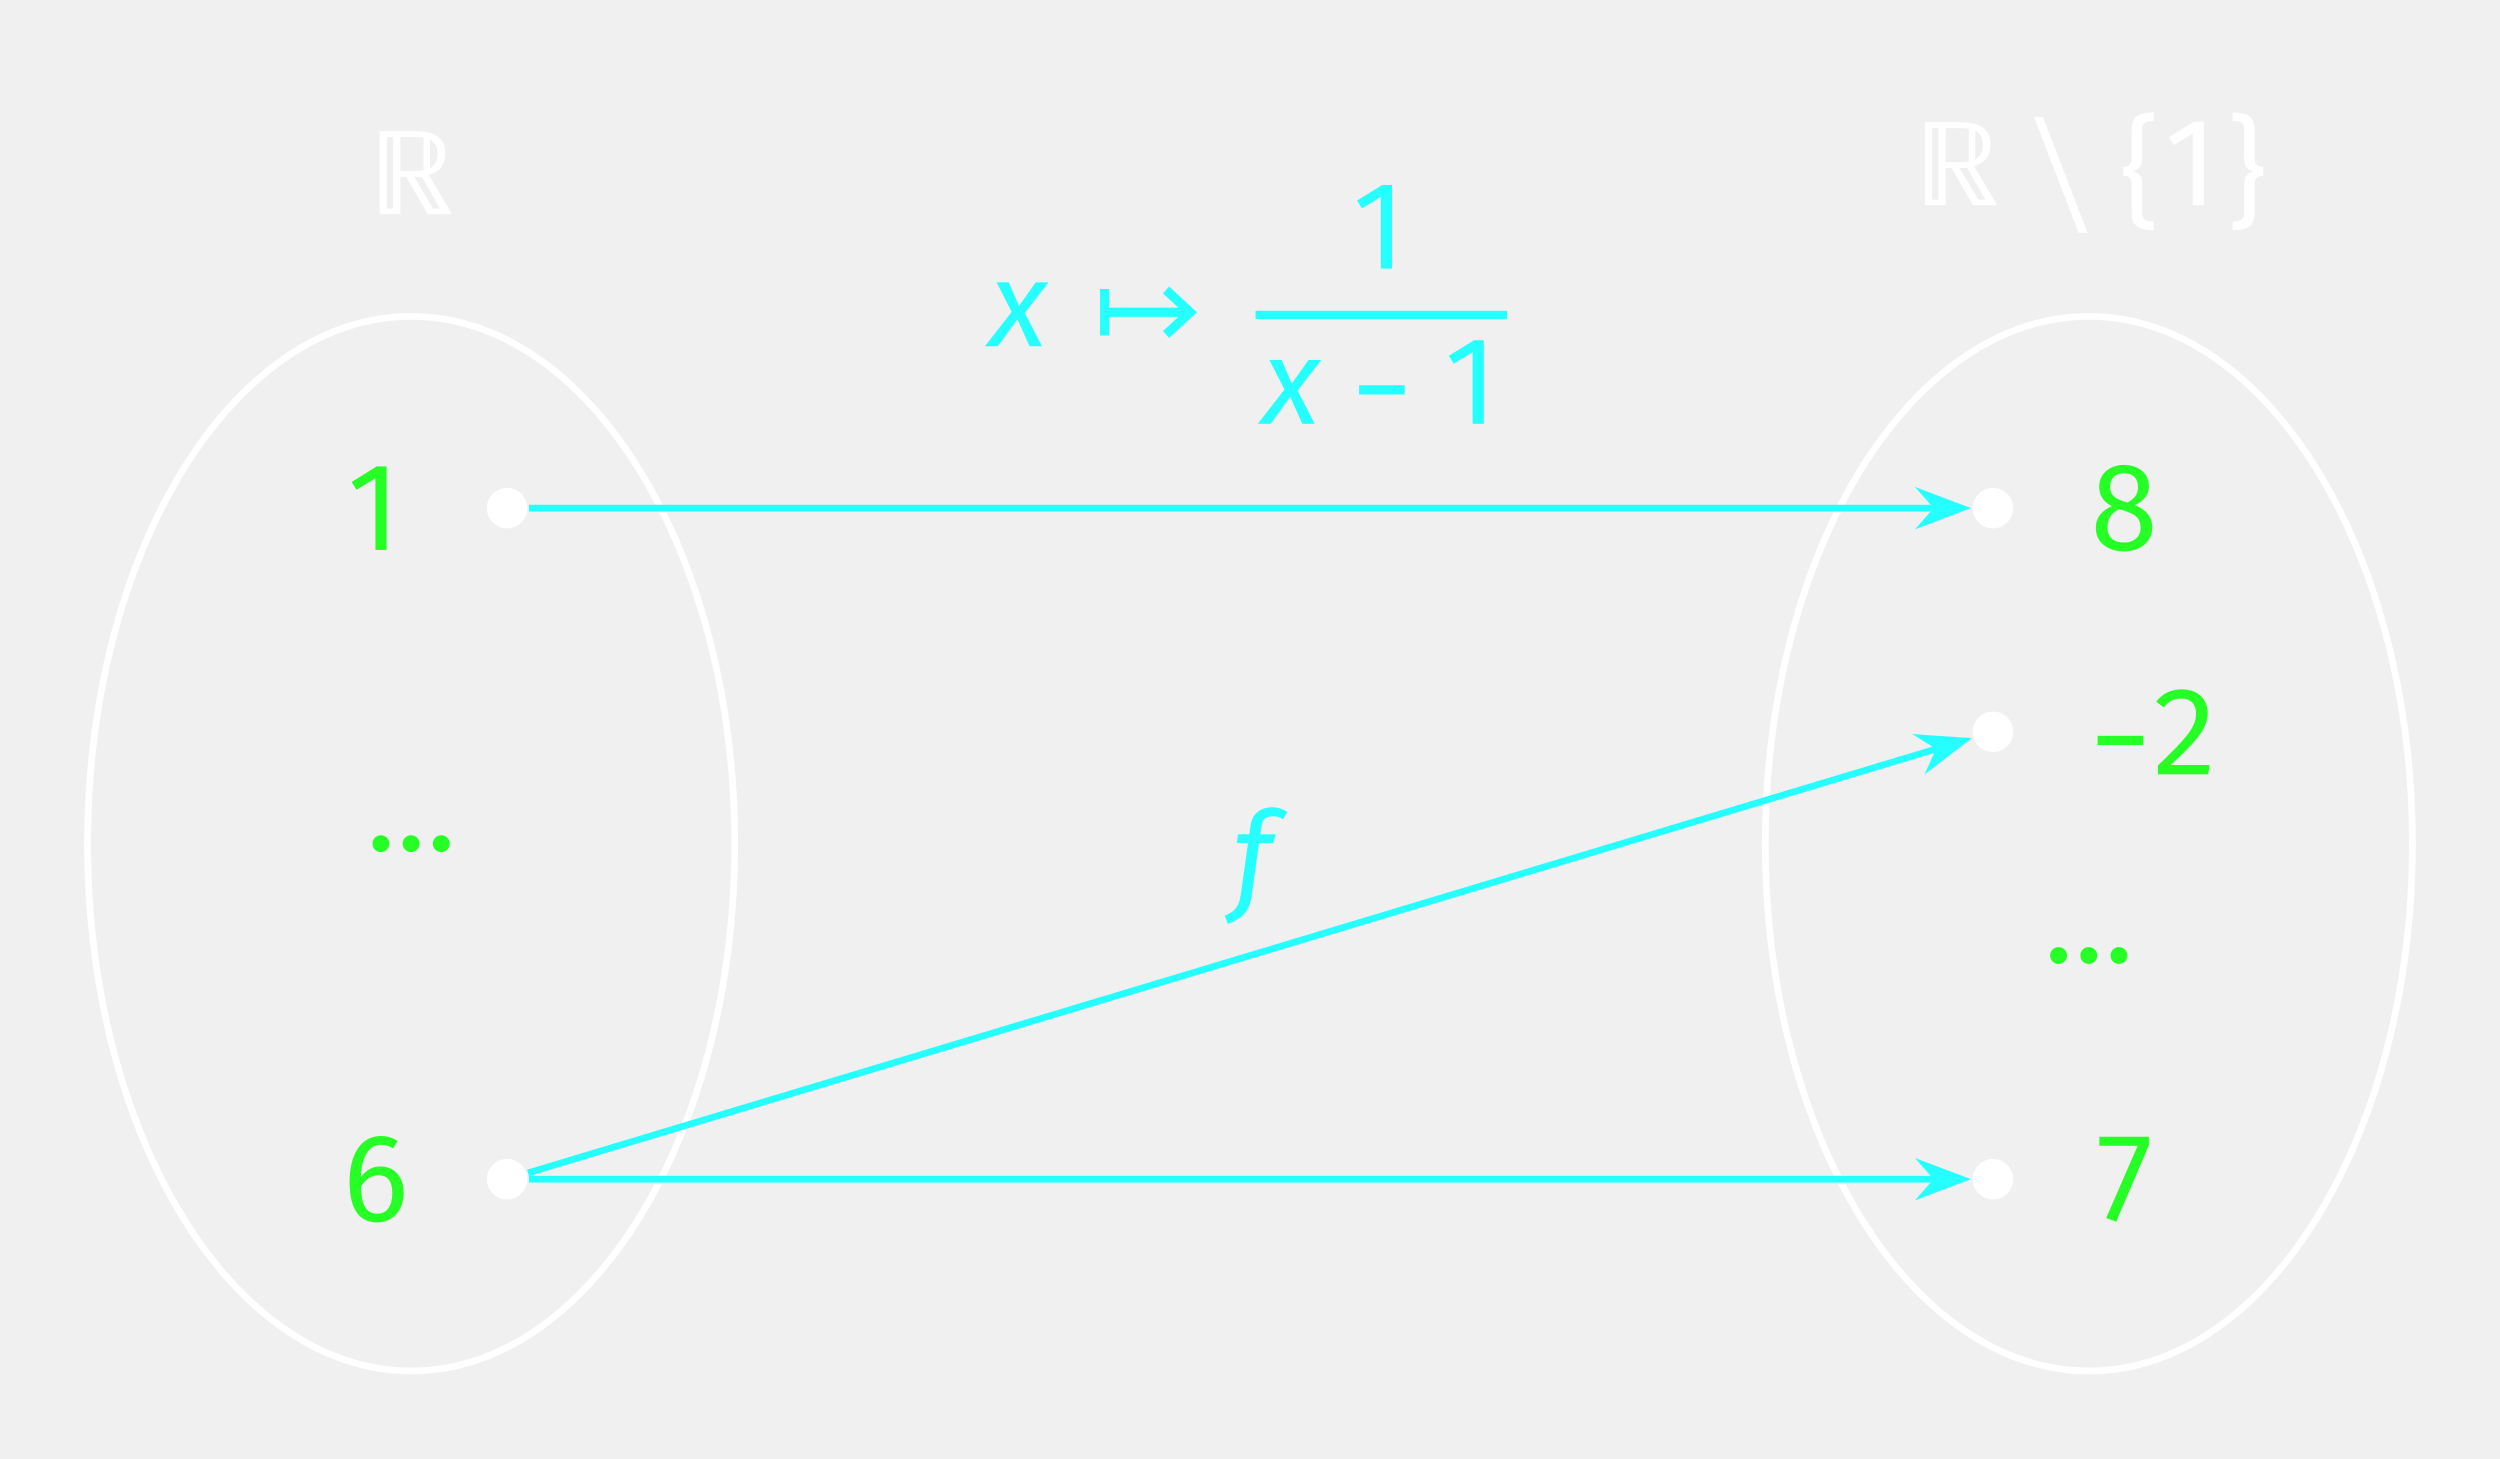
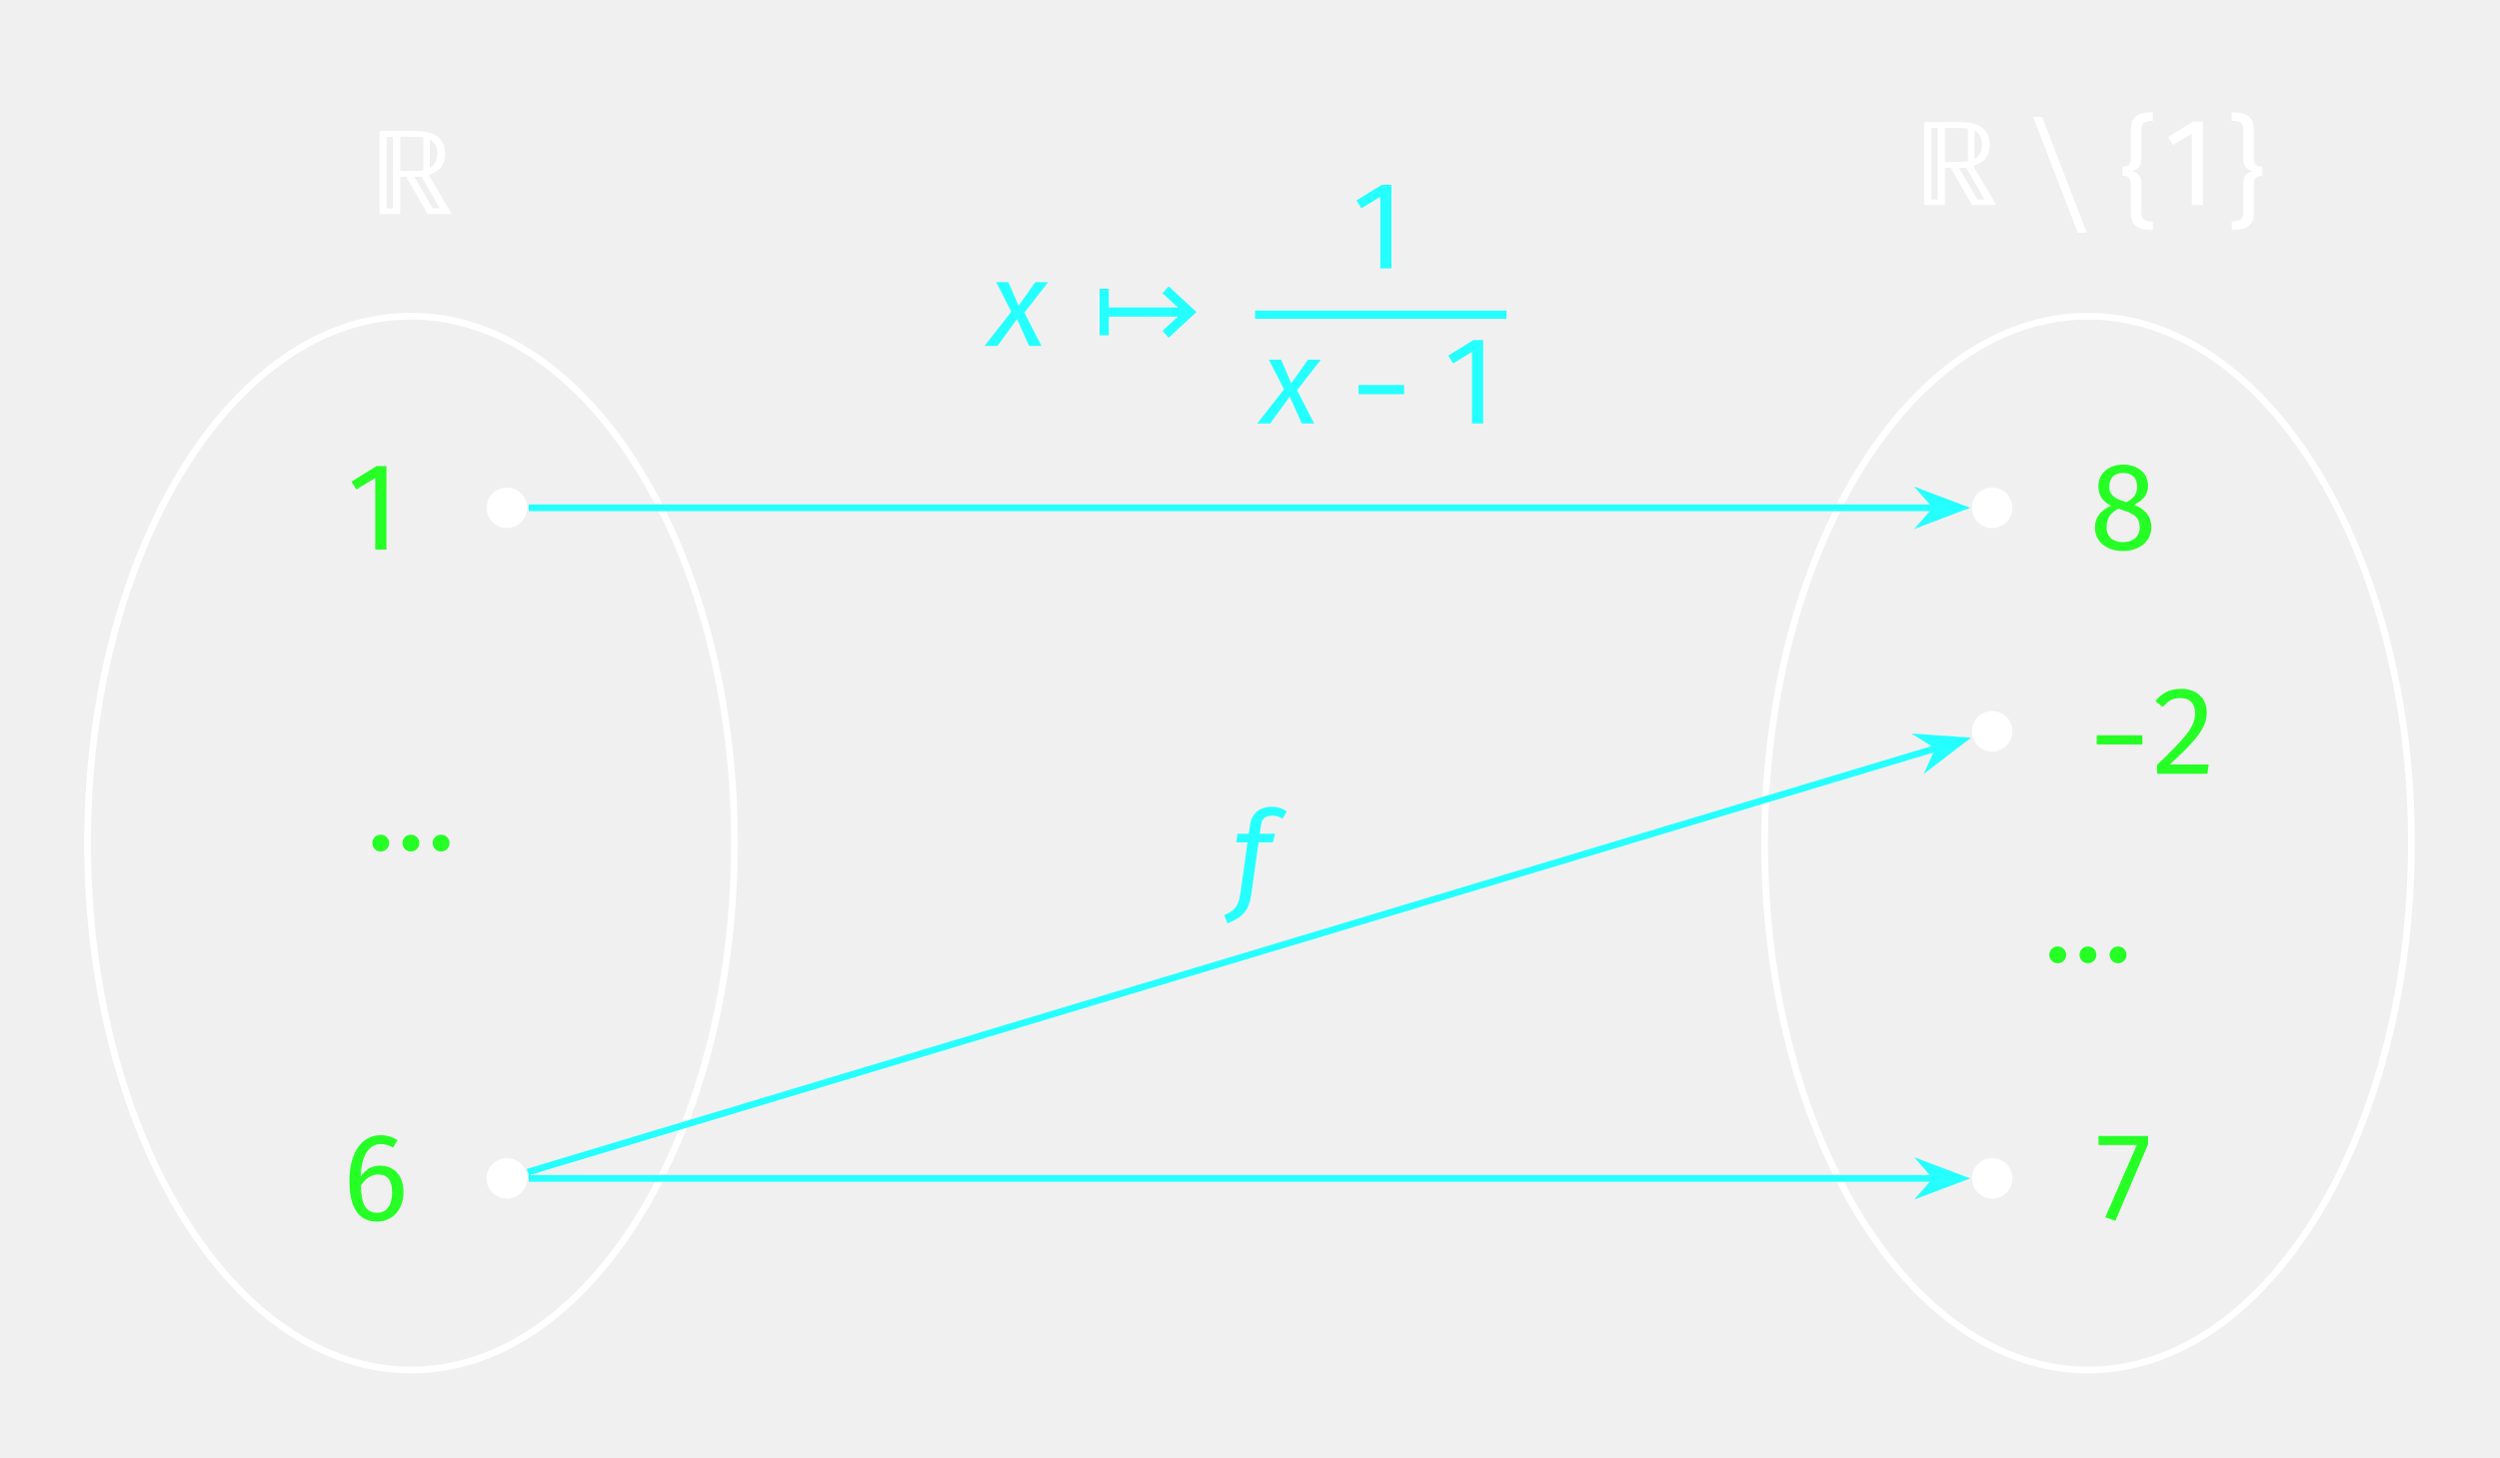
- <svg xmlns="http://www.w3.org/2000/svg" version="1.1" width="295.683pt" height="172.507pt" viewBox="0 -172.507 295.683 172.507">
+ <svg xmlns="http://www.w3.org/2000/svg" version="1.1" viewBox="0 -172.507 295.683 172.507">
  <g id="page1">
    <g transform="matrix(1 0 0 -1 0 0)">
      <path d="M86.898 72.723C86.898 107.164 69.766 135.086 48.629 135.086C27.496 135.086 10.359 107.164 10.359 72.723C10.359 38.281 27.496 10.359 48.629 10.359C69.766 10.359 86.898 38.281 86.898 72.723Z" stroke="#fff" fill="none" stroke-width=".797" />
      <path d="M49.007 151.582H49.896L52.047 147.84H51.216L49.007 151.582ZM50.857 152.615V155.985C51.474 155.67 51.746 155.125 51.746 154.336C51.746 153.49 51.431 152.931 50.857 152.615ZM45.766 156.301H46.498V147.84H45.766V156.301ZM47.358 151.582H48.046L50.585 147.18H53.453L50.714 151.812C51.904 152.199 52.664 152.873 52.664 154.336C52.664 156.071 51.531 157.003 49.165 157.003H44.906V147.18H47.358V151.582ZM47.358 152.285V156.301H49.136C49.495 156.301 49.81 156.272 50.083 156.229V152.357C49.839 152.314 49.566 152.285 49.28 152.285H47.358Z" fill="#fff" />
      <path d="M285.324 72.723C285.324 107.164 268.191 135.086 247.059 135.086C225.922 135.086 208.789 107.164 208.789 72.723C208.789 38.281 225.922 10.359 247.059 10.359C268.191 10.359 285.324 38.281 285.324 72.723Z" stroke="#fff" fill="none" stroke-width=".797" stroke-miterlimit="10" />
      <path d="M231.77 152.637H232.66L234.81 148.894H233.979L231.77 152.637ZM233.62 153.669V157.039C234.237 156.724 234.51 156.179 234.51 155.39C234.51 154.544 234.194 153.985 233.62 153.669ZM228.529 157.355H229.261V148.894H228.529V157.355ZM230.121 152.637H230.81L233.348 148.234H236.216L233.477 152.866C234.667 153.253 235.427 153.927 235.427 155.39C235.427 157.125 234.294 158.057 231.928 158.057H227.669V148.234H230.121V152.637ZM230.121 153.339V157.355H231.9C232.258 157.355 232.573 157.326 232.846 157.283V153.411C232.602 153.368 232.33 153.339 232.043 153.339H230.121Z" fill="#fff" />
      <path d="M246.907 144.964L241.63 158.66H240.569L245.847 144.964H246.907Z" fill="#fff" />
      <path d="M254.731 159.219C252.795 159.219 252.121 158.588 252.121 157.082V153.899C252.121 153.11 251.877 152.78 251.117 152.78V151.719C251.877 151.719 252.121 151.389 252.121 150.6V147.417C252.121 145.911 252.795 145.28 254.731 145.28V146.298C253.771 146.298 253.369 146.556 253.369 147.273V150.701C253.369 151.747 252.967 152.02 252.293 152.249C252.967 152.479 253.369 152.752 253.369 153.798V157.226C253.369 157.943 253.771 158.201 254.731 158.201V159.219ZM259.337 148.234H260.656V158.115H259.494L256.526 156.279L257.099 155.347L259.337 156.709V148.234ZM264.058 159.219V158.201C265.019 158.201 265.42 157.943 265.42 157.226V153.798C265.42 152.752 265.822 152.465 266.495 152.235C265.822 152.006 265.42 151.747 265.42 150.701V147.273C265.42 146.556 265.019 146.298 264.058 146.298V145.28C265.993 145.28 266.668 145.911 266.668 147.417V150.6C266.668 151.389 266.911 151.69 267.672 151.69V152.78C266.911 152.78 266.668 153.11 266.668 153.899V157.082C266.668 158.588 265.993 159.219 264.058 159.219Z" fill="#fff" />
      <path d="M124.019 139.117H122.499L120.52 136.321L119.315 139.117H117.867L119.659 135.618L116.49 131.56H118.024L120.334 134.744L121.768 131.56H123.23L121.208 135.504L124.019 139.117Z" fill="#26ffff" />
      <path d="M130.102 132.822H131.192V135.031H139.366L137.545 133.352L138.276 132.535L141.575 135.575L138.276 138.616L137.545 137.798L139.366 136.12H131.192V138.329H130.102V132.822Z" fill="#26ffff" />
      <path d="M163.316 140.742H164.636V150.623H163.474L160.505 148.787L161.079 147.855L163.316 149.217V140.742Z" fill="#26ffff" />
      <path d="M148.496 135.262H178.254" stroke="#26ffff" fill="none" stroke-width=".976" stroke-miterlimit="10" />
      <path d="M156.282 129.936H154.762L152.783 127.14L151.578 129.936H150.13L151.923 126.437L148.753 122.379H150.288L152.597 125.563L154.031 122.379H155.493L153.471 126.323L156.282 129.936Z" fill="#26ffff" />
      <path d="M160.744 125.85H166.137V126.939H160.744V125.85Z" fill="#26ffff" />
      <path d="M174.17 122.379H175.489V132.26H174.328L171.359 130.424L171.933 129.492L174.17 130.854V122.379Z" fill="#26ffff" />
      <path d="M62.363 112.41C62.363 113.731 61.293 114.805 59.969 114.805C58.645 114.805 57.574 113.731 57.574 112.41C57.574 111.086 58.645 110.012 59.969 110.012C61.293 110.012 62.363 111.086 62.363 112.41Z" fill="#fff" />
      <path d="M44.402 107.466H45.722V117.347H44.56L41.591 115.511L42.165 114.579L44.402 115.941V107.466Z" fill="#26ff26" />
      <path d="M52.183 73.719C51.624 73.719 51.194 73.275 51.194 72.73C51.194 72.171 51.624 71.726 52.183 71.726C52.757 71.726 53.187 72.171 53.187 72.73C53.187 73.275 52.757 73.719 52.183 73.719ZM48.613 73.719C48.053 73.719 47.623 73.275 47.623 72.73C47.623 72.171 48.053 71.726 48.613 71.726C49.186 71.726 49.616 72.171 49.616 72.73C49.616 73.275 49.186 73.719 48.613 73.719ZM45.042 73.719C44.482 73.719 44.052 73.275 44.052 72.73C44.052 72.171 44.482 71.726 45.042 71.726C45.615 71.726 46.045 72.171 46.045 72.73C46.045 73.275 45.615 73.719 45.042 73.719Z" fill="#26ff26" />
      <path d="M62.363 33.039C62.363 34.359 61.293 35.434 59.969 35.434C58.645 35.434 57.574 34.359 57.574 33.039C57.574 31.715 58.645 30.641 59.969 30.641C61.293 30.641 62.363 31.715 62.363 33.039Z" fill="#fff" />
      <path d="M44.632 28.971C43.312 28.971 42.738 29.975 42.696 32.169C43.183 32.972 43.9 33.503 44.761 33.503C45.722 33.503 46.396 32.972 46.396 31.38C46.396 29.903 45.793 28.971 44.632 28.971ZM44.99 34.549C44.087 34.549 43.312 34.162 42.681 33.273C42.738 35.611 43.599 37.102 45.033 37.102C45.564 37.102 46.066 36.959 46.51 36.686L47.027 37.561C46.467 37.934 45.822 38.149 45.047 38.149C42.738 38.149 41.347 36.026 41.347 32.743C41.347 29.846 42.251 27.924 44.632 27.924C46.352 27.924 47.743 29.258 47.743 31.423C47.743 33.531 46.467 34.549 44.99 34.549Z" fill="#26ff26" />
      <path d="M238.113 112.41C238.113 113.731 237.043 114.805 235.719 114.805S233.324 113.731 233.324 112.41C233.324 111.086 234.395 110.012 235.719 110.012S238.113 111.086 238.113 112.41Z" fill="#fff" />
      <path d="M251.193 108.341C250.017 108.341 249.257 108.958 249.257 110.076C249.257 111.166 249.716 111.84 250.677 112.299L250.992 112.184C252.655 111.697 253.172 111.18 253.172 110.062C253.172 109.058 252.426 108.341 251.193 108.341ZM251.221 116.529C252.254 116.529 252.871 115.927 252.871 114.923C252.871 114.063 252.498 113.547 251.609 113.073L251.494 113.102C250.246 113.489 249.572 113.876 249.572 114.923C249.572 115.999 250.203 116.529 251.221 116.529ZM252.512 112.758C253.616 113.317 254.161 114.005 254.161 114.995C254.161 116.73 252.67 117.519 251.221 117.519C249.744 117.519 248.282 116.673 248.282 114.938C248.282 113.919 248.74 113.159 249.787 112.643C248.597 112.127 247.88 111.324 247.88 110.062C247.88 108.413 249.214 107.294 251.193 107.294C253.158 107.294 254.549 108.441 254.549 110.105C254.549 111.41 253.803 112.242 252.512 112.758Z" fill="#26ff26" />
      <path d="M238.113 85.953C238.113 87.273 237.043 88.348 235.719 88.348S233.324 87.273 233.324 85.953C233.324 84.629 234.395 83.555 235.719 83.555S238.113 84.629 238.113 85.953Z" fill="#fff" />
      <path d="M248.095 84.394H253.487V85.483H248.095V84.394ZM258.079 90.976C256.717 90.976 255.799 90.488 255.024 89.527L255.913 88.839C256.53 89.57 257.061 89.886 258.007 89.886C259.083 89.886 259.728 89.226 259.728 88.151C259.728 86.588 258.897 85.498 255.225 81.97V80.923H261.177L261.334 82.027H256.731C259.957 84.967 261.105 86.415 261.105 88.208C261.105 89.771 259.986 90.976 258.079 90.976Z" fill="#26ff26" />
      <path d="M250.608 60.491C250.049 60.491 249.619 60.047 249.619 59.502C249.619 58.943 250.049 58.498 250.608 58.498C251.182 58.498 251.612 58.943 251.612 59.502C251.612 60.047 251.182 60.491 250.608 60.491ZM247.038 60.491C246.478 60.491 246.048 60.047 246.048 59.502C246.048 58.943 246.478 58.498 247.038 58.498C247.611 58.498 248.041 58.943 248.041 59.502C248.041 60.047 247.611 60.491 247.038 60.491ZM243.467 60.491C242.907 60.491 242.477 60.047 242.477 59.502C242.477 58.943 242.907 58.498 243.467 58.498C244.04 58.498 244.47 58.943 244.47 59.502C244.47 60.047 244.04 60.491 243.467 60.491Z" fill="#26ff26" />
      <path d="M238.113 33.039C238.113 34.359 237.043 35.434 235.719 35.434S233.324 34.359 233.324 33.039C233.324 31.715 234.395 30.641 235.719 30.641S238.113 31.715 238.113 33.039Z" fill="#fff" />
      <path d="M254.161 38.063H248.296V36.987H252.828L249.099 28.44L250.289 28.01L254.161 37.073V38.063Z" fill="#26ff26" />
      <path d="M62.562 112.41H229.016" stroke="#26ffff" fill="none" stroke-width=".797" stroke-miterlimit="10" />
      <path d="M231.989 112.41L227.836 113.98L229.215 112.41L227.836 110.836Z" fill="#26ffff" />
      <path d="M231.989 112.41L227.836 113.98L229.215 112.41L227.836 110.836Z" stroke="#26ffff" fill="none" stroke-width=".797" stroke-miterlimit="10" />
      <path d="M62.562 33.039H229.016" stroke="#26ffff" fill="none" stroke-width=".797" stroke-miterlimit="10" />
      <path d="M231.989 33.039L227.836 34.609L229.215 33.039L227.836 31.469Z" fill="#26ffff" />
      <path d="M231.989 33.039L227.836 34.609L229.215 33.039L227.836 31.469Z" stroke="#26ffff" fill="none" stroke-width=".797" stroke-miterlimit="10" />
      <path d="M62.453 33.785L229.297 84.019" stroke="#26ffff" fill="none" stroke-width=".797" stroke-miterlimit="10" />
      <path d="M232.148 84.875L227.718 85.184L229.488 84.078L228.625 82.176Z" fill="#26ffff" />
      <path d="M232.148 84.875L227.718 85.184L229.488 84.078L228.625 82.176Z" stroke="#26ffff" fill="none" stroke-width=".797" stroke-miterlimit="10" />
      <path d="M150.522 75.964C150.88 75.964 151.311 75.907 151.755 75.606L152.257 76.481C151.698 76.825 151.21 77.026 150.479 77.026C148.988 77.026 148.084 76.165 147.912 74.903L147.754 73.827H146.42L146.277 72.809H147.611L146.75 66.686C146.521 65.065 145.89 64.664 144.857 64.205L145.23 63.215C146.908 63.932 147.754 64.549 148.055 66.686L148.916 72.809H150.593L150.88 73.827H149.059L149.203 74.832C149.303 75.563 149.676 75.964 150.522 75.964Z" fill="#26ffff" />
    </g>
  </g>
</svg>
